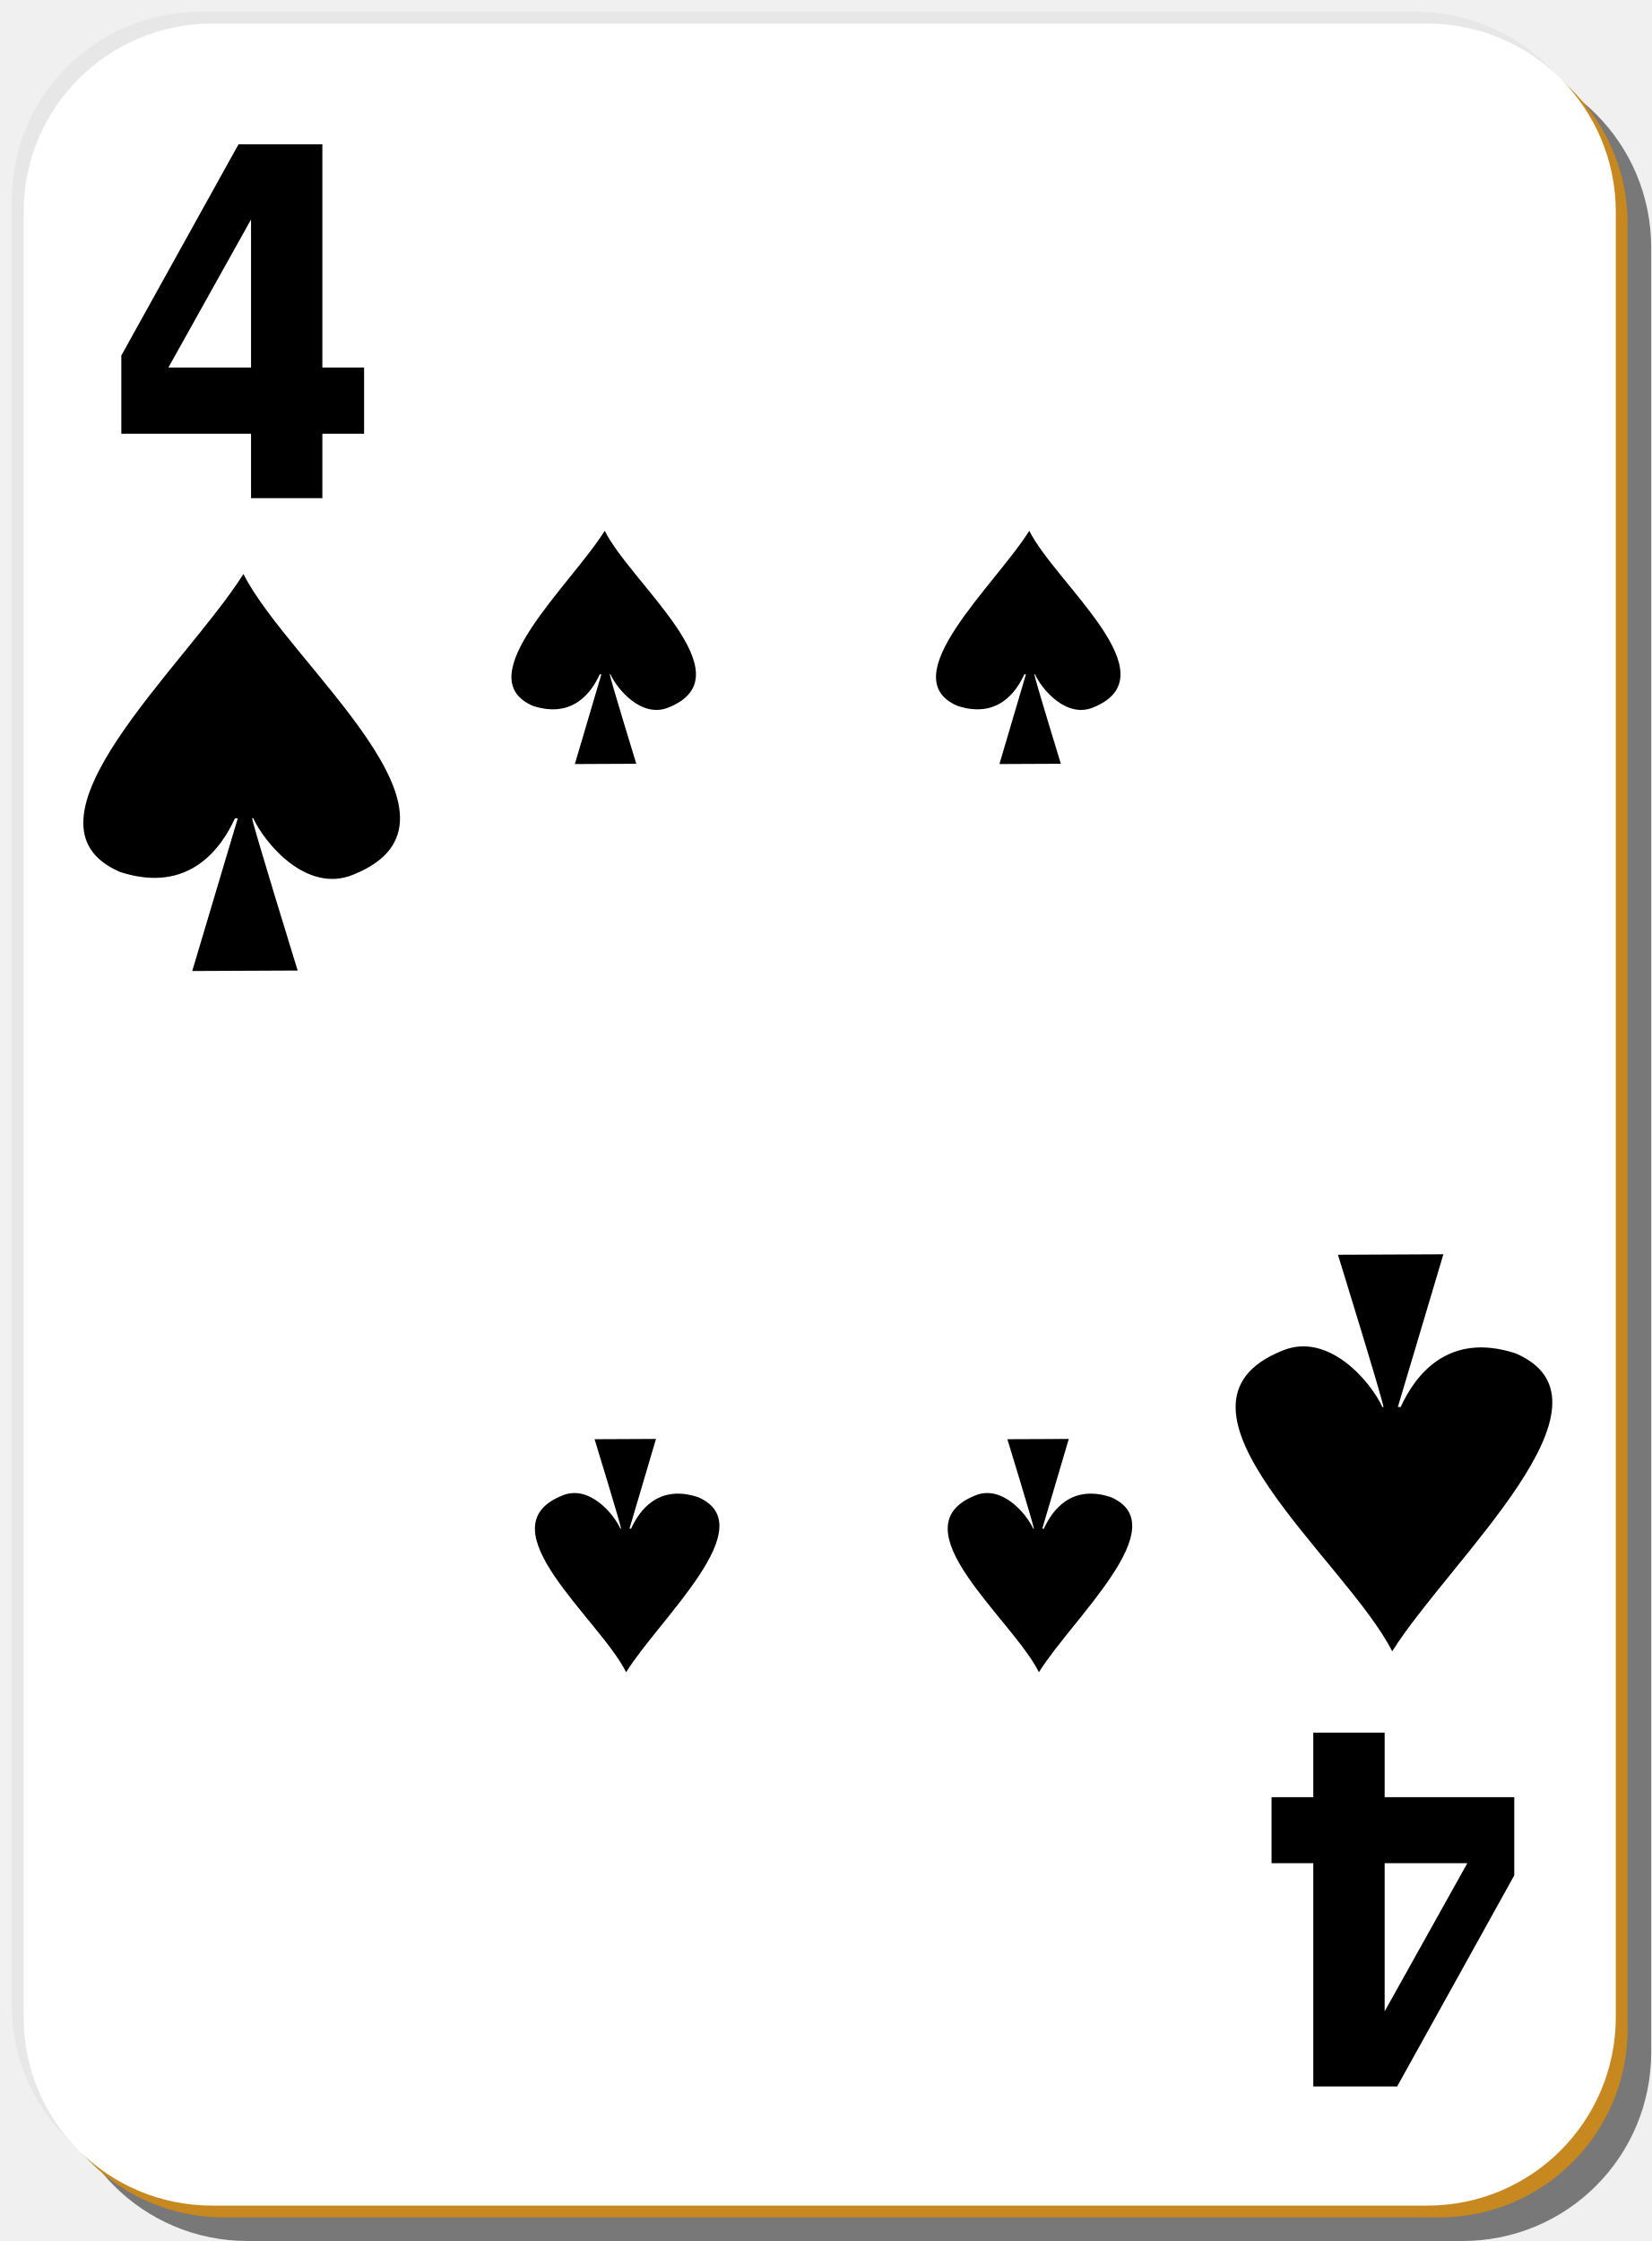
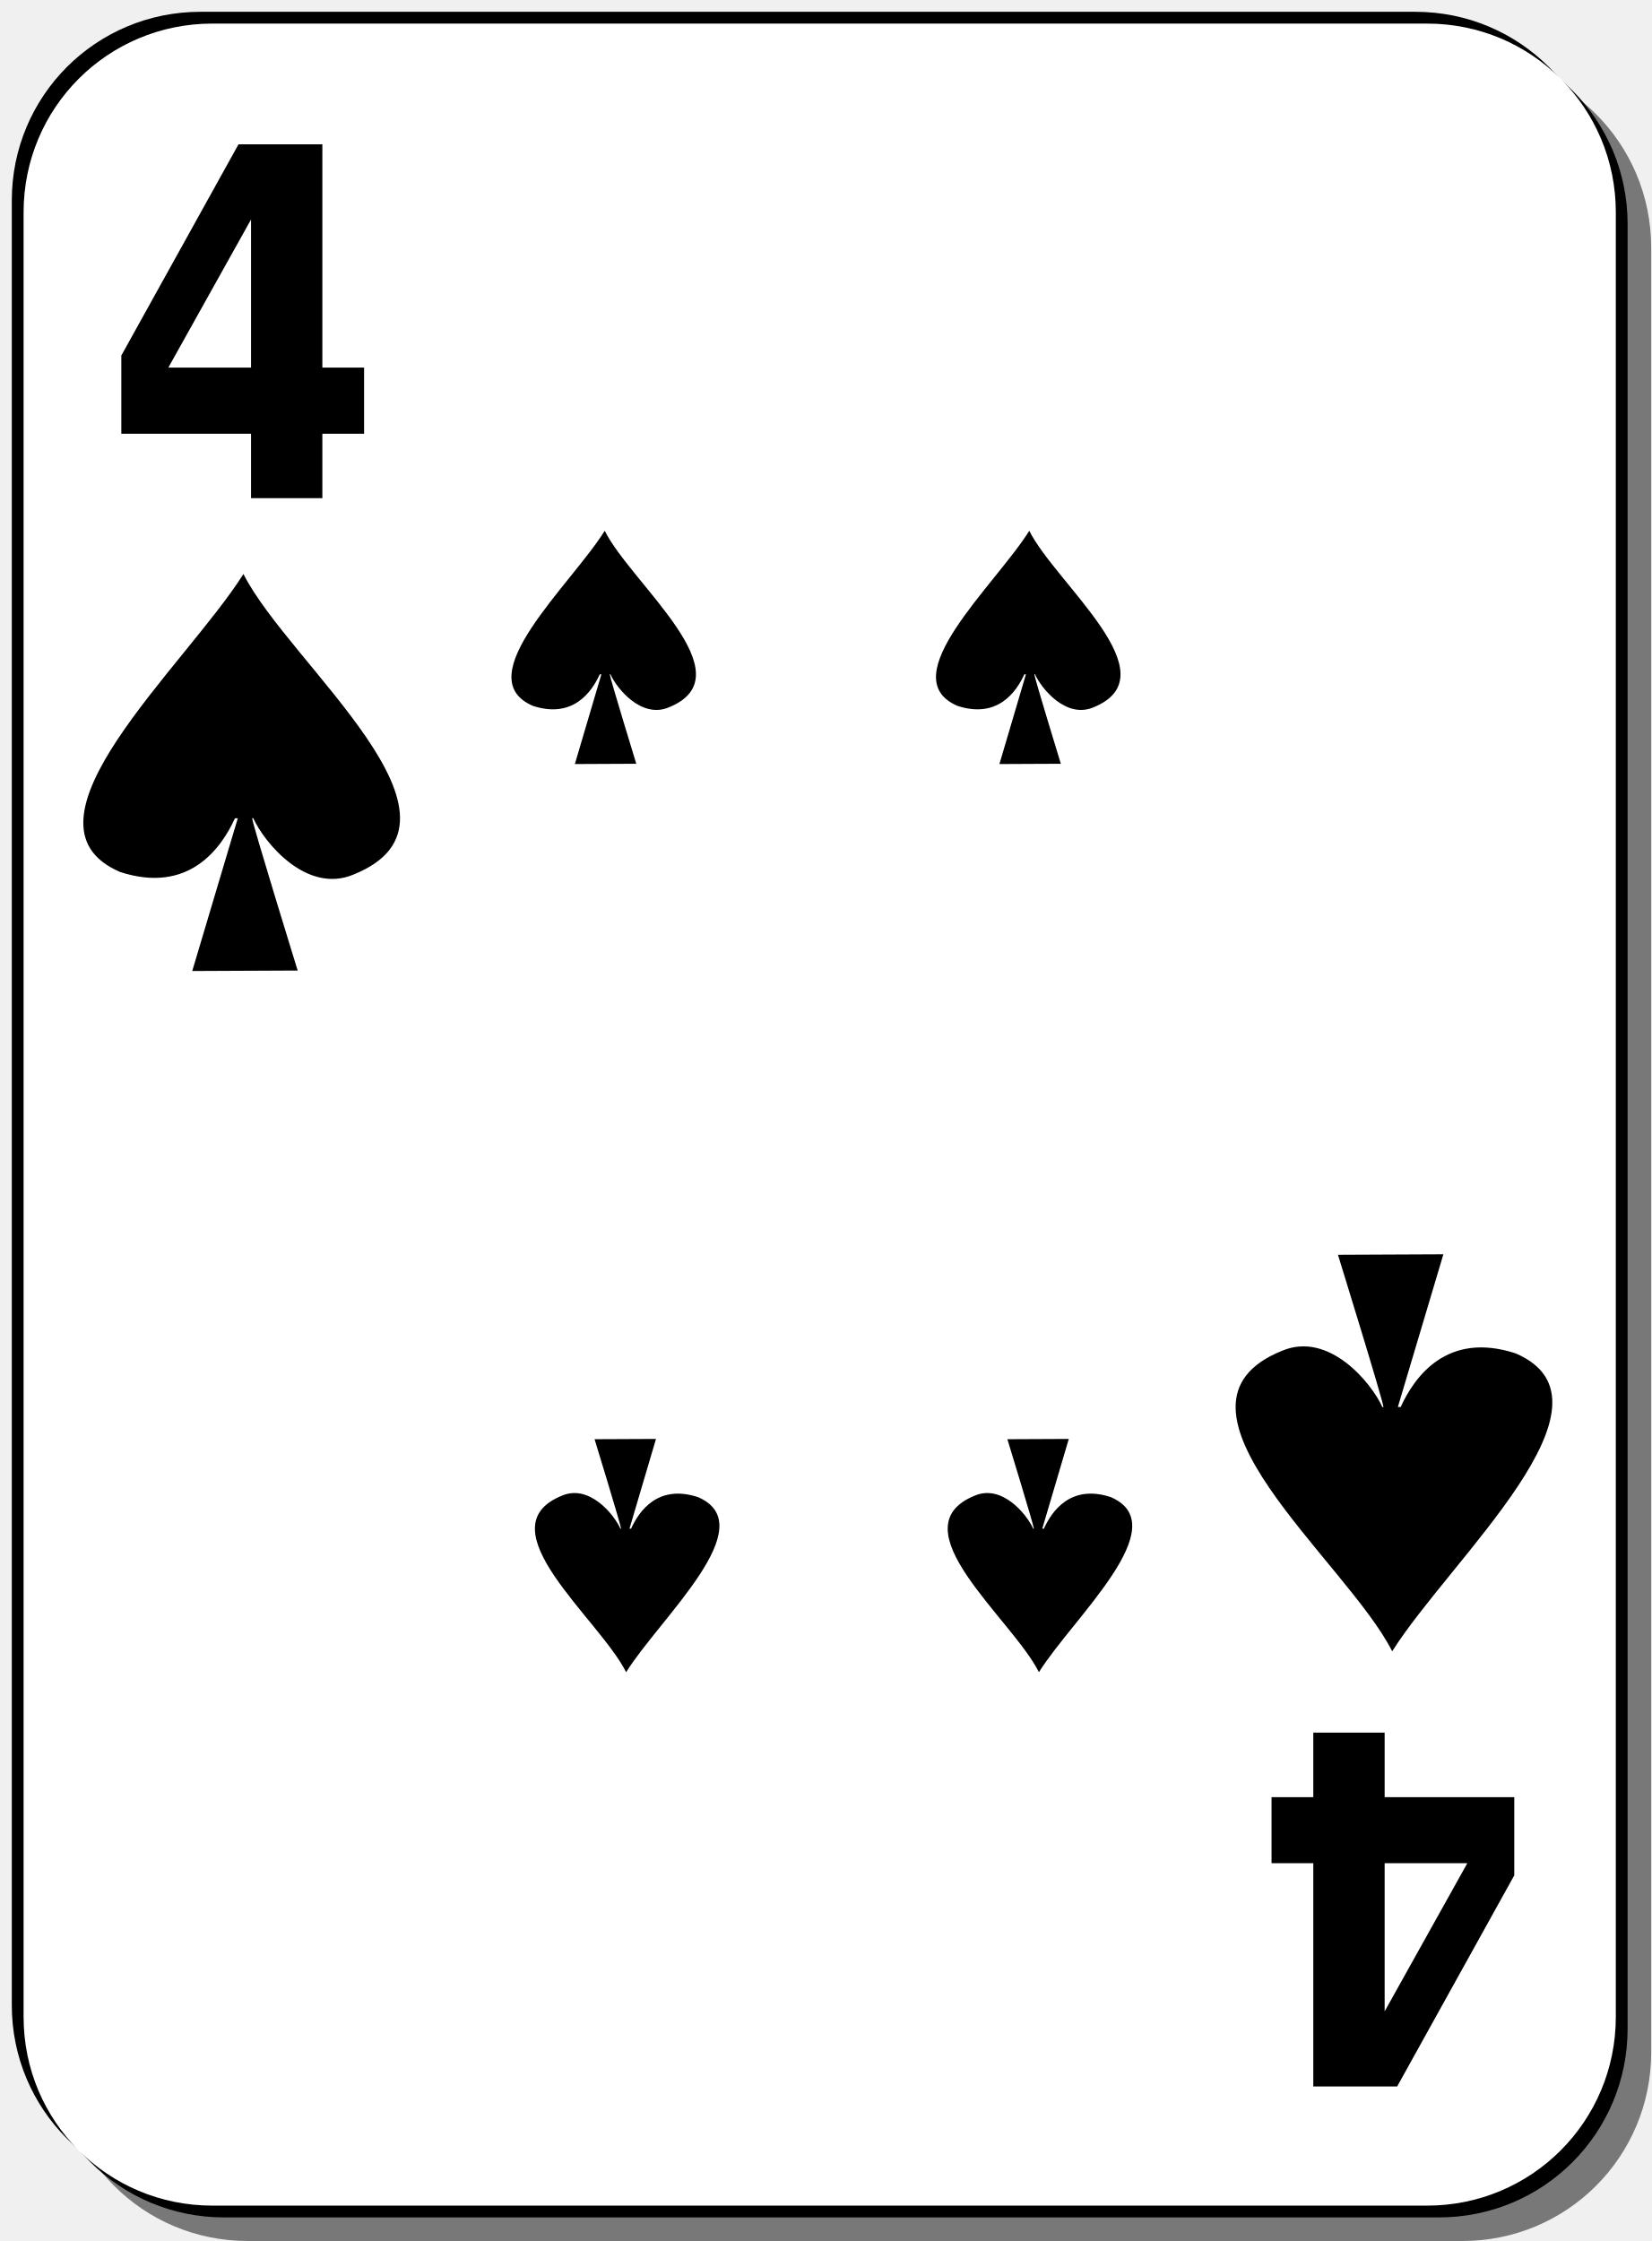
<svg xmlns="http://www.w3.org/2000/svg" id="svg2" viewBox="0 0 140 190" version="1.0" y="0" x="0">
+   <defs id="defs26" />
  <g id="layer1">
-     <g id="g5630">
-       <path id="rect2070" style="fill-opacity:.498;fill:#000000" d="m21 5h103c8.86 0 16 7.136 16 16v153c0 8.86-7.14 16-16 16h-103c-8.864 0-16-7.14-16-16v-153c0-8.864 7.136-16 16-16z" />
-       <path id="rect1300" style="fill:#e7e7e7" d="m17 1h103c8.86 0 16 7.136 16 16v153c0 8.86-7.14 16-16 16h-103c-8.864 0-16-7.14-16-16v-153c0-8.864 7.136-16 16-16z" />
-       <path id="path5624" style="fill:#c7891f" d="m19 3h103c8.86 0 16 7.136 16 16v153c0 8.86-7.14 16-16 16h-103c-8.864 0-16-7.14-16-16v-153c0-8.864 7.136-16 16-16z" />
-       <path id="rect1306" style="fill:#ffffff" d="m18 2h103c8.86 0 16 7.136 16 16v153c0 8.86-7.14 16-16 16h-103c-8.864 0-16-7.14-16-16v-153c0-8.864 7.136-16 16-16z" />
-     </g>
+     <path id="rect2070" style="fill:#000000;fill-opacity:0.498" d="m 21,5 h 103 c 8.86,0 16,7.136 16,16 v 153 c 0,8.86 -7.14,16 -16,16 H 21 C 12.136,190 5,182.86 5,174 V 21 C 5,12.136 12.136,5 21,5 Z" />
+     <path id="rect1300" style="fill:#000000" d="m 17,1 h 103 c 8.86,0 16,7.136 16,16 v 153 c 0,8.86 -7.14,16 -16,16 H 17 C 8.136,186 1,178.86 1,170 V 17 C 1,8.136 8.136,1 17,1 Z" />
+     <path id="path5624" style="fill:#000000" d="m 19,3 h 103 c 8.86,0 16,7.136 16,16 v 153 c 0,8.86 -7.14,16 -16,16 H 19 C 10.136,188 3,180.86 3,172 V 19 C 3,10.136 10.136,3 19,3 Z" />
+     <path id="rect1306" style="fill:#ffffff" d="m 18,2 h 103 c 8.86,0 16,7.136 16,16 v 153 c 0,8.86 -7.14,16 -16,16 H 18 C 9.136,187 2,179.86 2,171 V 18 C 2,9.136 9.136,2 18,2 Z" />
  </g>
  <g id="g1729" transform="matrix(.59314 0 0 .23894 -103.05 9.256)">
    <path id="path1731" style="stroke-linejoin:round;fill-rule:evenodd;stroke-width:.759;fill:#000000" d="m260.18 149.6c-4.84 19.24-19.68 52-10.28 62.12 5.71 4.66 8.42-4.88 9.57-11.19h0.23l-3.79 31.84 8.78-0.1s-3.78-30.6-3.79-31.77h0.09c0.93 5.16 4.46 15.83 8.34 11.77 11.34-11.4-5.36-43.83-9.15-62.67z" />
  </g>
  <g id="g1753" transform="matrix(-.59314 0 0 -.23894 207.41 177.52)">
    <path id="path1755" style="stroke-linejoin:round;fill-rule:evenodd;stroke-width:.759;fill:#000000" d="m260.18 149.6c-4.84 19.24-19.68 52-10.28 62.12 5.71 4.66 8.42-4.88 9.57-11.19h0.23l-3.79 31.84 8.78-0.1s-3.78-30.6-3.79-31.77h0.09c0.93 5.16 4.46 15.83 8.34 11.77 11.34-11.4-5.36-43.83-9.15-62.67z" />
  </g>
  <g id="g3456" transform="matrix(.59314 0 0 .23894 -67.053 9.256)">
    <path id="path3458" style="stroke-linejoin:round;fill-rule:evenodd;stroke-width:.759;fill:#000000" d="m260.18 149.6c-4.84 19.24-19.68 52-10.28 62.12 5.71 4.66 8.42-4.88 9.57-11.19h0.23l-3.79 31.84 8.78-0.1s-3.78-30.6-3.79-31.77h0.09c0.93 5.16 4.46 15.83 8.34 11.77 11.34-11.4-5.36-43.83-9.15-62.67z" />
  </g>
  <g id="g3460" transform="matrix(-.59314 0 0 -.23894 242.41 177.52)">
    <path id="path3462" style="stroke-linejoin:round;fill-rule:evenodd;stroke-width:.759;fill:#000000" d="m260.18 149.6c-4.84 19.24-19.68 52-10.28 62.12 5.71 4.66 8.42-4.88 9.57-11.19h0.23l-3.79 31.84 8.78-0.1s-3.78-30.6-3.79-31.77h0.09c0.93 5.16 4.46 15.83 8.34 11.77 11.34-11.4-5.36-43.83-9.15-62.67z" />
  </g>
  <g id="g3439" transform="matrix(1 0 0 .40081 -239.78 -10.811)">
    <path id="path3441" style="fill-rule:evenodd;fill:#000000" d="m260.42 148.39c-4.93 19.52-20.04 52.76-10.46 63.03 5.81 4.72 8.57-4.95 9.74-11.35h0.24l-3.86 32.3 8.94-0.1s-3.85-31.05-3.86-32.23h0.09c0.95 5.23 4.54 16.06 8.49 11.94 11.54-11.57-5.46-44.47-9.32-63.59z" />
  </g>
  <path id="text2358" style="fill:#000000" d="m21.285 18.608l-7.011 12.558h7.011v-12.558m-1.064-6.37h7.111v18.928h3.538v5.607h-3.538v5.465h-6.047v-5.465h-10.998v-6.631l9.934-17.904" />
  <g id="g17395" transform="matrix(-1 0 0 -.40081 378.46 199.48)">
    <path id="path17397" style="fill-rule:evenodd;fill:#000000" d="m260.42 148.39c-4.93 19.52-20.04 52.76-10.46 63.03 5.81 4.72 8.57-4.95 9.74-11.35h0.24l-3.86 32.3 8.94-0.1s-3.85-31.05-3.86-32.23h0.09c0.95 5.23 4.54 16.06 8.49 11.94 11.54-11.57-5.46-44.47-9.32-63.59z" />
  </g>
  <path id="text17399" style="fill:#000000" d="m117.4 170.53l7.01-12.56h-7.01v12.56m1.06 6.37h-7.11v-18.93h-3.54v-5.6h3.54v-5.47h6.05v5.47h10.99v6.63l-9.93 17.9" />
</svg>
